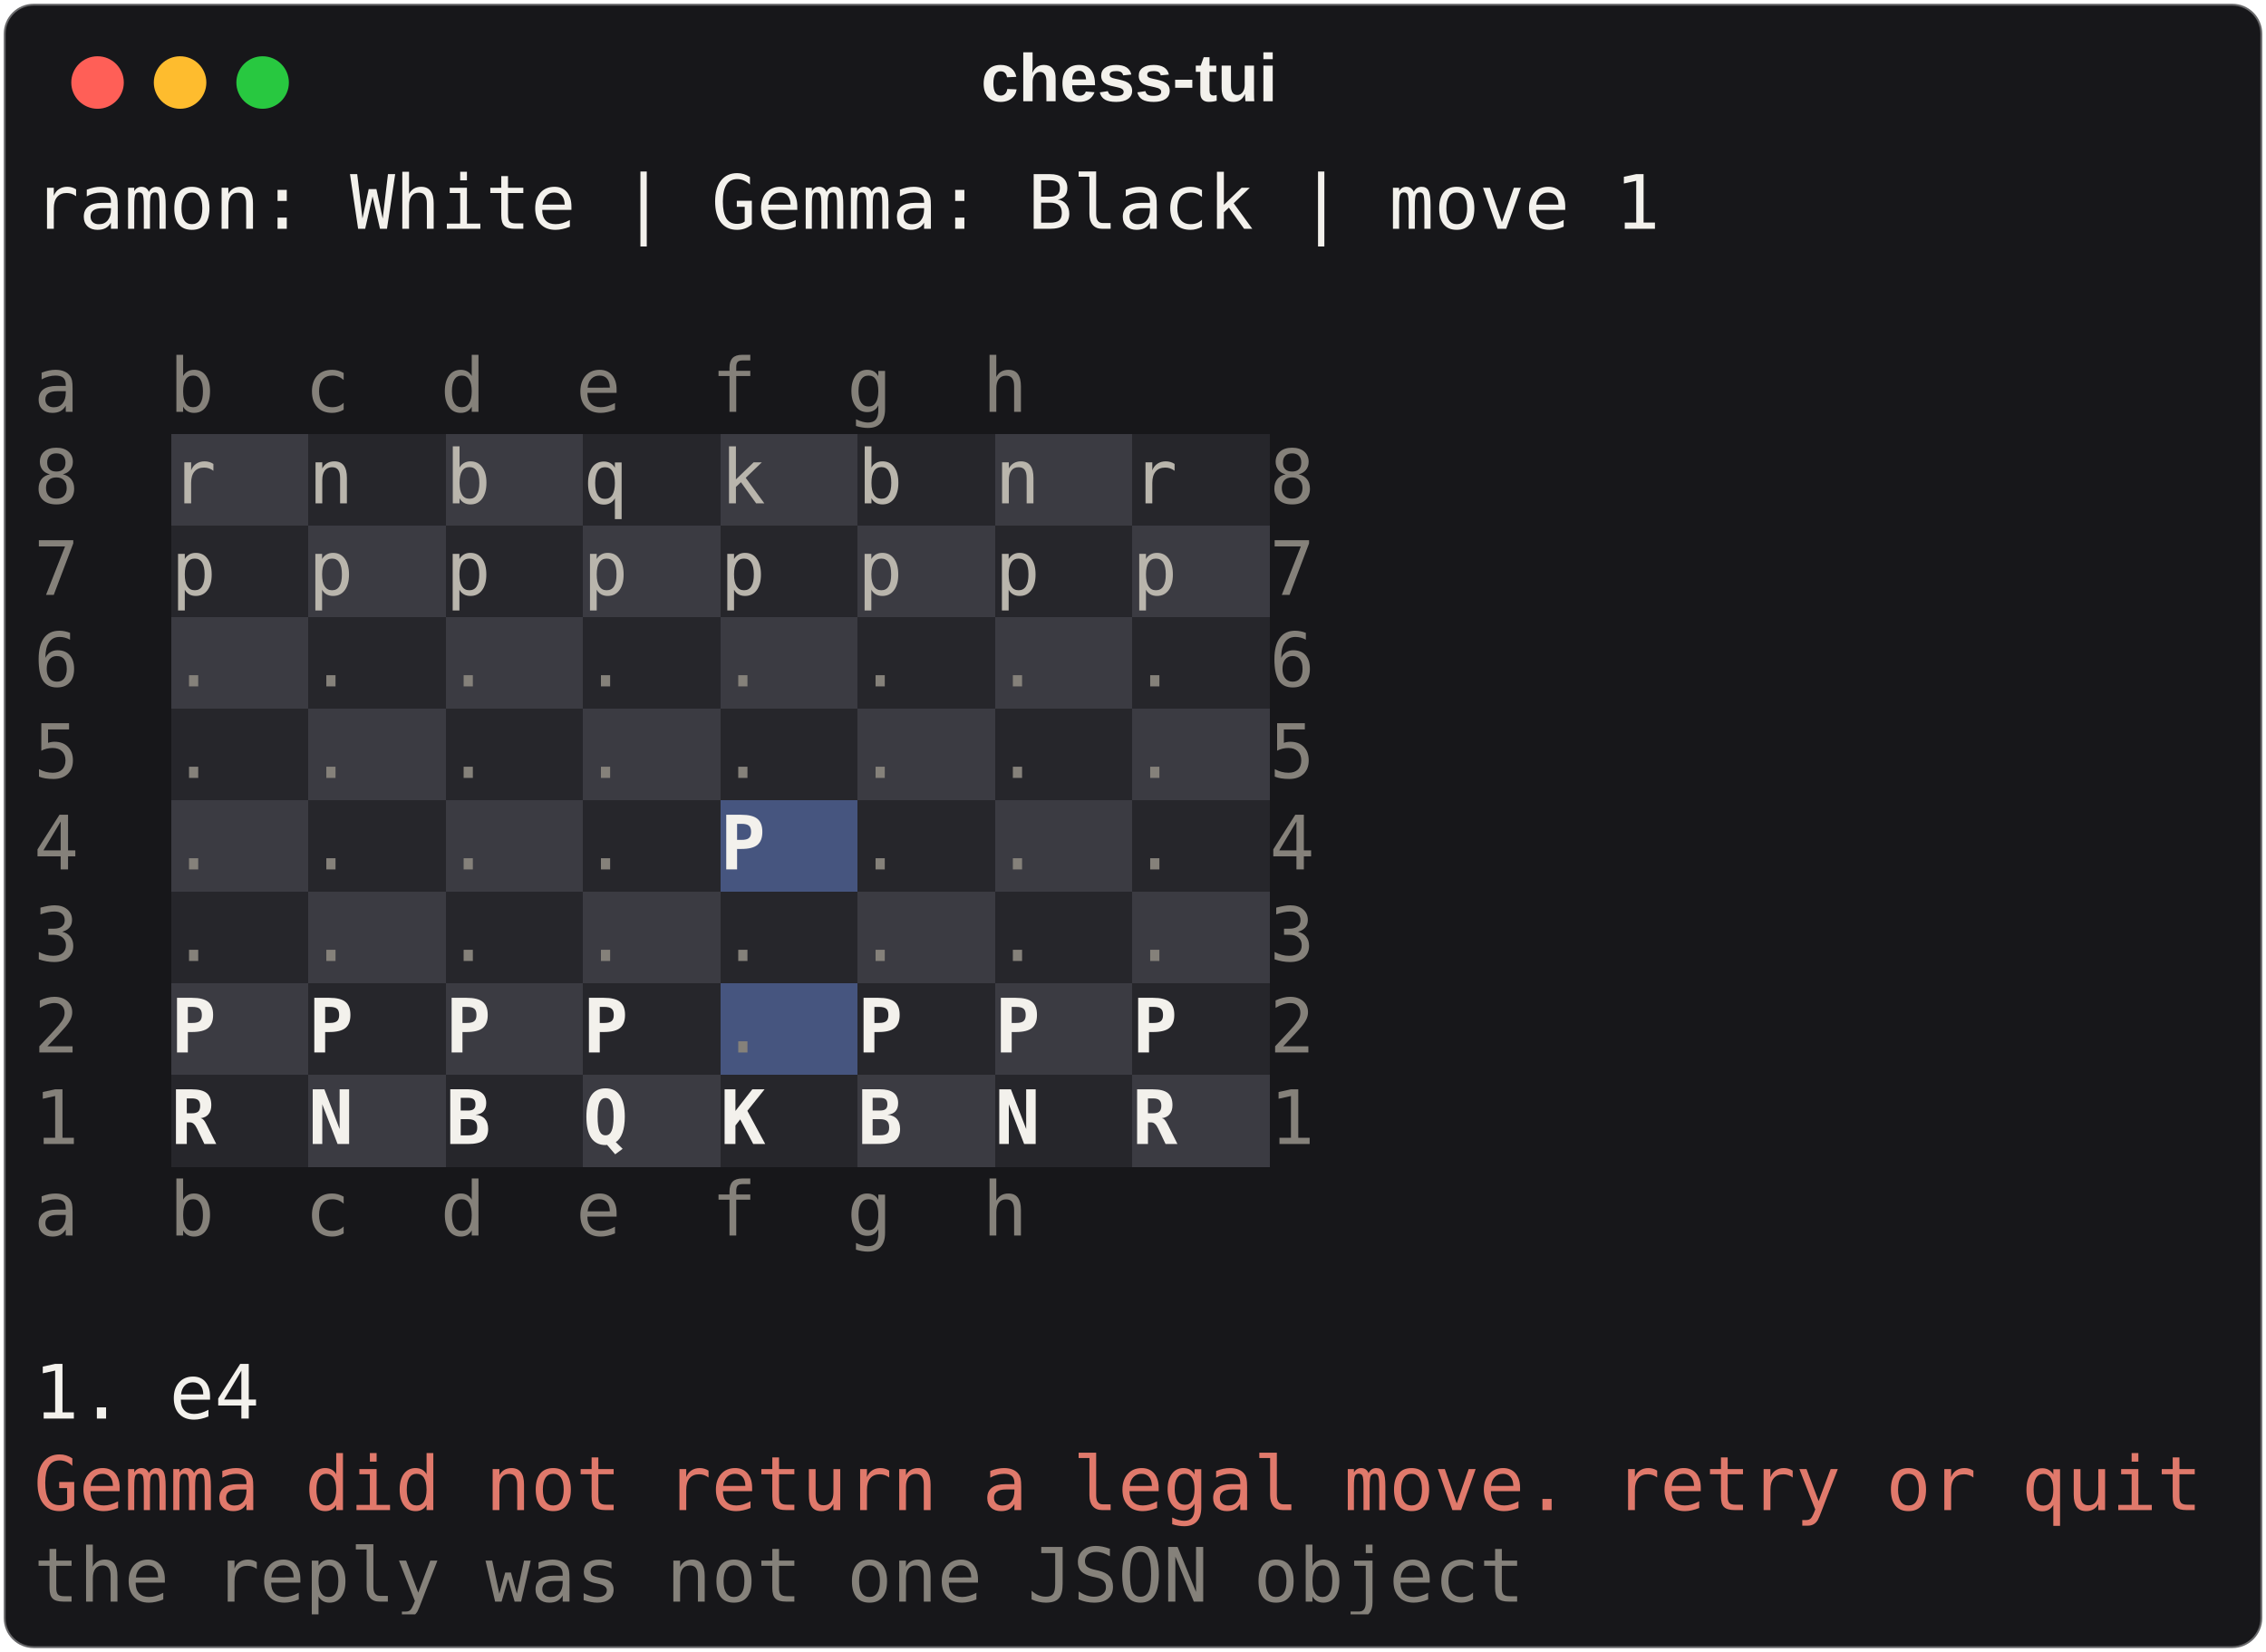
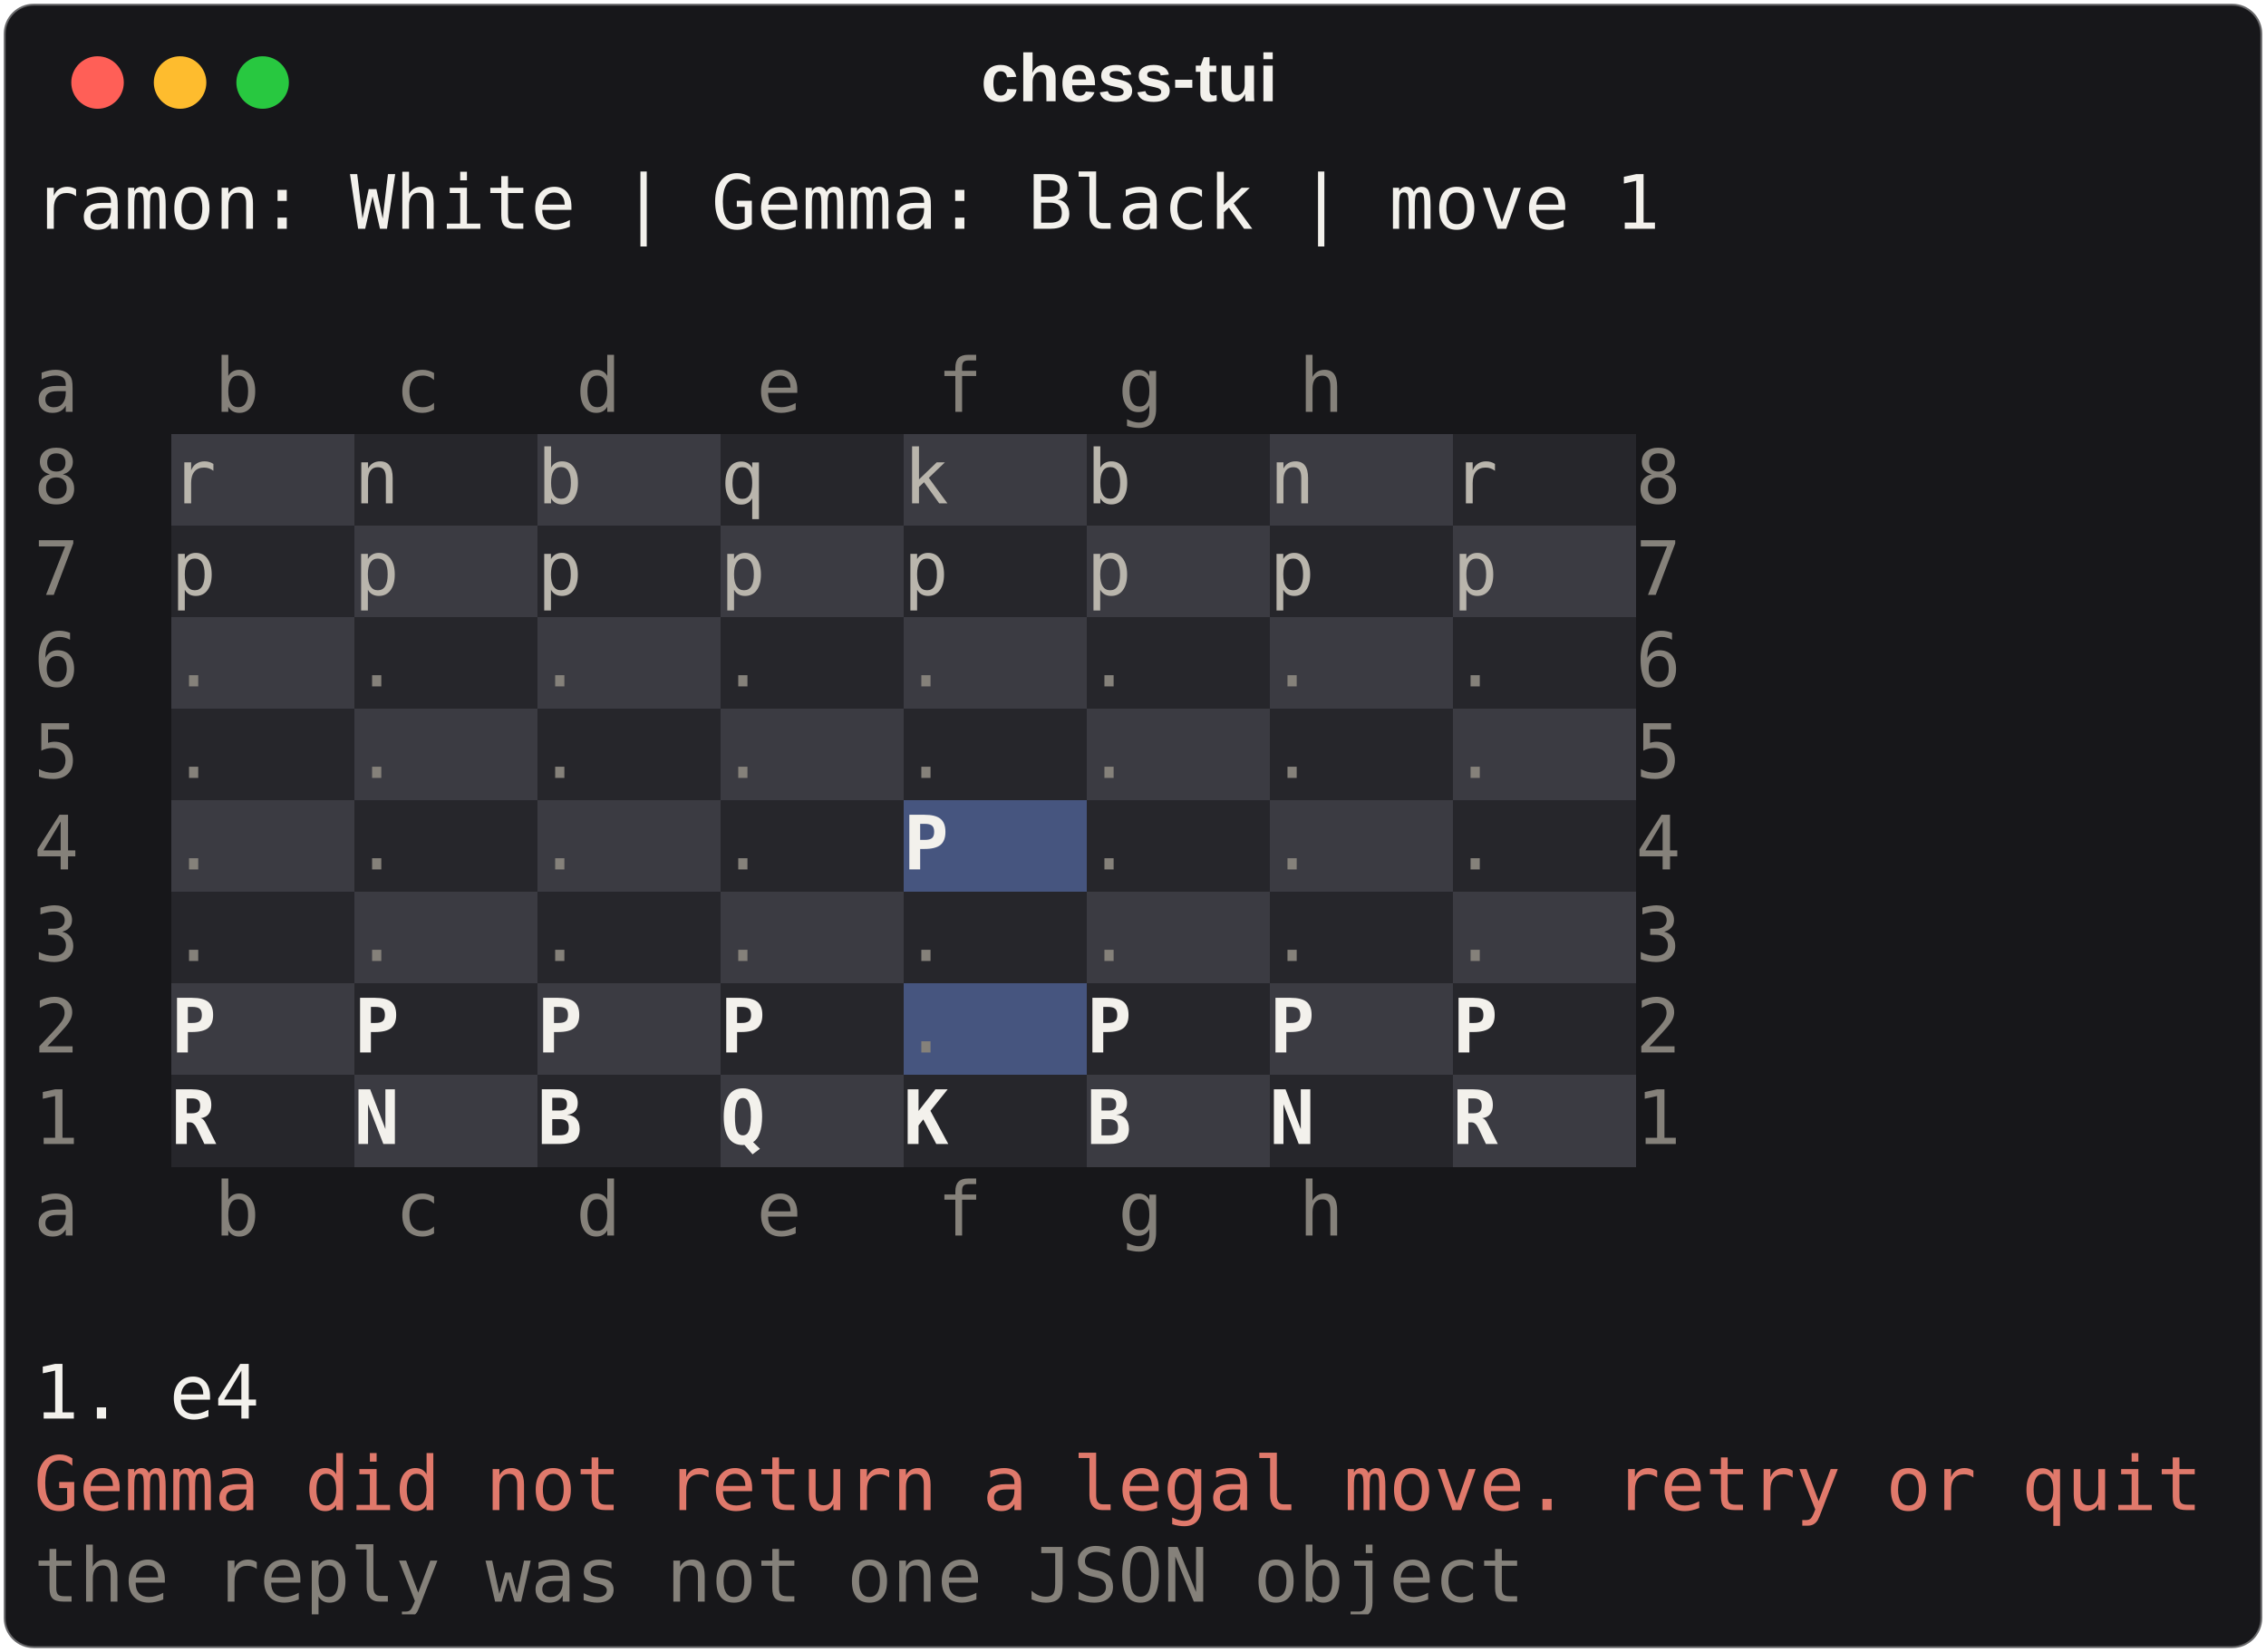
<svg xmlns="http://www.w3.org/2000/svg" class="rich-terminal" viewBox="0 0 604 440.4">
  <style>

    @font-face {
        font-family: "Fira Code";
        src: local("FiraCode-Regular"),
                url("https://cdnjs.cloudflare.com/ajax/libs/firacode/6.2.0/woff2/FiraCode-Regular.woff2") format("woff2"),
                url("https://cdnjs.cloudflare.com/ajax/libs/firacode/6.2.0/woff/FiraCode-Regular.woff") format("woff");
        font-style: normal;
        font-weight: 400;
    }
    @font-face {
        font-family: "Fira Code";
        src: local("FiraCode-Bold"),
                url("https://cdnjs.cloudflare.com/ajax/libs/firacode/6.2.0/woff2/FiraCode-Bold.woff2") format("woff2"),
                url("https://cdnjs.cloudflare.com/ajax/libs/firacode/6.2.0/woff/FiraCode-Bold.woff") format("woff");
        font-style: bold;
        font-weight: 700;
    }

-     .terminal-4051100263-matrix {
+     .terminal-2511793191-matrix {
        font-family: Fira Code, monospace;
        font-size: 20px;
        line-height: 24.4px;
        font-variant-east-asian: full-width;
    }

-     .terminal-4051100263-title {
+     .terminal-2511793191-title {
        font-size: 18px;
        font-weight: bold;
        font-family: arial;
    }

-     .terminal-4051100263-r1 { fill: #f3f1ec }
- .terminal-4051100263-r2 { fill: #85817a }
- .terminal-4051100263-r3 { fill: #b9b5ac }
- .terminal-4051100263-r4 { fill: #f3f1ec;font-weight: bold }
- .terminal-4051100263-r5 { fill: #e0796b }
+     .terminal-2511793191-r1 { fill: #f3f1ec }
+ .terminal-2511793191-r2 { fill: #85817a }
+ .terminal-2511793191-r3 { fill: #b9b5ac }
+ .terminal-2511793191-r4 { fill: #f3f1ec;font-weight: bold }
+ .terminal-2511793191-r5 { fill: #e0796b }
    </style>
  <defs>
-     <clipPath id="terminal-4051100263-clip-terminal">
+     <clipPath id="terminal-2511793191-clip-terminal">
      <rect x="0" y="0" width="584.6" height="389.4" />
    </clipPath>
-     <clipPath id="terminal-4051100263-line-0">
+     <clipPath id="terminal-2511793191-line-0">
      <rect x="0" y="1.5" width="585.6" height="24.65" />
    </clipPath>
-     <clipPath id="terminal-4051100263-line-1">
+     <clipPath id="terminal-2511793191-line-1">
      <rect x="0" y="25.9" width="585.6" height="24.65" />
    </clipPath>
-     <clipPath id="terminal-4051100263-line-2">
+     <clipPath id="terminal-2511793191-line-2">
      <rect x="0" y="50.3" width="585.6" height="24.65" />
    </clipPath>
-     <clipPath id="terminal-4051100263-line-3">
+     <clipPath id="terminal-2511793191-line-3">
      <rect x="0" y="74.7" width="585.6" height="24.65" />
    </clipPath>
-     <clipPath id="terminal-4051100263-line-4">
+     <clipPath id="terminal-2511793191-line-4">
      <rect x="0" y="99.1" width="585.6" height="24.65" />
    </clipPath>
-     <clipPath id="terminal-4051100263-line-5">
+     <clipPath id="terminal-2511793191-line-5">
      <rect x="0" y="123.5" width="585.6" height="24.65" />
    </clipPath>
-     <clipPath id="terminal-4051100263-line-6">
+     <clipPath id="terminal-2511793191-line-6">
      <rect x="0" y="147.9" width="585.6" height="24.65" />
    </clipPath>
-     <clipPath id="terminal-4051100263-line-7">
+     <clipPath id="terminal-2511793191-line-7">
      <rect x="0" y="172.3" width="585.6" height="24.65" />
    </clipPath>
-     <clipPath id="terminal-4051100263-line-8">
+     <clipPath id="terminal-2511793191-line-8">
      <rect x="0" y="196.7" width="585.6" height="24.65" />
    </clipPath>
-     <clipPath id="terminal-4051100263-line-9">
+     <clipPath id="terminal-2511793191-line-9">
      <rect x="0" y="221.1" width="585.6" height="24.65" />
    </clipPath>
-     <clipPath id="terminal-4051100263-line-10">
+     <clipPath id="terminal-2511793191-line-10">
      <rect x="0" y="245.5" width="585.6" height="24.65" />
    </clipPath>
-     <clipPath id="terminal-4051100263-line-11">
+     <clipPath id="terminal-2511793191-line-11">
      <rect x="0" y="269.9" width="585.6" height="24.65" />
    </clipPath>
-     <clipPath id="terminal-4051100263-line-12">
+     <clipPath id="terminal-2511793191-line-12">
      <rect x="0" y="294.3" width="585.6" height="24.65" />
    </clipPath>
-     <clipPath id="terminal-4051100263-line-13">
+     <clipPath id="terminal-2511793191-line-13">
      <rect x="0" y="318.7" width="585.6" height="24.65" />
    </clipPath>
-     <clipPath id="terminal-4051100263-line-14">
+     <clipPath id="terminal-2511793191-line-14">
      <rect x="0" y="343.1" width="585.6" height="24.65" />
    </clipPath>
  </defs>
  <rect fill="#17171a" stroke="rgba(255,255,255,0.35)" stroke-width="1" x="1" y="1" width="602" height="438.4" rx="8" />
-   <text class="terminal-4051100263-title" fill="#f3f1ec" text-anchor="middle" x="301" y="27">chess-tui</text>
+   <text class="terminal-2511793191-title" fill="#f3f1ec" text-anchor="middle" x="301" y="27">chess-tui</text>
  <g transform="translate(26,22)">
    <circle cx="0" cy="0" r="7" fill="#ff5f57" />
    <circle cx="22" cy="0" r="7" fill="#febc2e" />
    <circle cx="44" cy="0" r="7" fill="#28c840" />
  </g>
-   <g transform="translate(9, 41)" clip-path="url(#terminal-4051100263-clip-terminal)">
-     <rect fill="#3b3b42" x="36.6" y="74.7" width="36.6" height="24.65" shape-rendering="crispEdges" />
-     <rect fill="#26262b" x="73.2" y="74.7" width="36.6" height="24.65" shape-rendering="crispEdges" />
-     <rect fill="#3b3b42" x="109.8" y="74.7" width="36.6" height="24.65" shape-rendering="crispEdges" />
-     <rect fill="#26262b" x="146.4" y="74.7" width="36.6" height="24.65" shape-rendering="crispEdges" />
-     <rect fill="#3b3b42" x="183" y="74.7" width="36.6" height="24.65" shape-rendering="crispEdges" />
-     <rect fill="#26262b" x="219.6" y="74.7" width="36.6" height="24.65" shape-rendering="crispEdges" />
-     <rect fill="#3b3b42" x="256.2" y="74.7" width="36.6" height="24.65" shape-rendering="crispEdges" />
-     <rect fill="#26262b" x="292.8" y="74.7" width="36.6" height="24.65" shape-rendering="crispEdges" />
-     <rect fill="#26262b" x="36.6" y="99.1" width="36.6" height="24.65" shape-rendering="crispEdges" />
-     <rect fill="#3b3b42" x="73.2" y="99.1" width="36.6" height="24.65" shape-rendering="crispEdges" />
-     <rect fill="#26262b" x="109.8" y="99.1" width="36.6" height="24.65" shape-rendering="crispEdges" />
-     <rect fill="#3b3b42" x="146.4" y="99.1" width="36.6" height="24.65" shape-rendering="crispEdges" />
-     <rect fill="#26262b" x="183" y="99.1" width="36.6" height="24.65" shape-rendering="crispEdges" />
-     <rect fill="#3b3b42" x="219.6" y="99.1" width="36.6" height="24.65" shape-rendering="crispEdges" />
-     <rect fill="#26262b" x="256.2" y="99.1" width="36.6" height="24.65" shape-rendering="crispEdges" />
-     <rect fill="#3b3b42" x="292.8" y="99.1" width="36.6" height="24.65" shape-rendering="crispEdges" />
-     <rect fill="#3b3b42" x="36.6" y="123.5" width="36.6" height="24.65" shape-rendering="crispEdges" />
-     <rect fill="#26262b" x="73.2" y="123.5" width="36.6" height="24.65" shape-rendering="crispEdges" />
-     <rect fill="#3b3b42" x="109.8" y="123.5" width="36.6" height="24.65" shape-rendering="crispEdges" />
-     <rect fill="#26262b" x="146.4" y="123.5" width="36.6" height="24.65" shape-rendering="crispEdges" />
-     <rect fill="#3b3b42" x="183" y="123.5" width="36.6" height="24.65" shape-rendering="crispEdges" />
-     <rect fill="#26262b" x="219.6" y="123.5" width="36.6" height="24.65" shape-rendering="crispEdges" />
-     <rect fill="#3b3b42" x="256.2" y="123.5" width="36.6" height="24.65" shape-rendering="crispEdges" />
-     <rect fill="#26262b" x="292.8" y="123.5" width="36.6" height="24.65" shape-rendering="crispEdges" />
-     <rect fill="#26262b" x="36.6" y="147.9" width="36.6" height="24.65" shape-rendering="crispEdges" />
-     <rect fill="#3b3b42" x="73.2" y="147.9" width="36.6" height="24.65" shape-rendering="crispEdges" />
-     <rect fill="#26262b" x="109.8" y="147.9" width="36.6" height="24.65" shape-rendering="crispEdges" />
-     <rect fill="#3b3b42" x="146.4" y="147.9" width="36.6" height="24.65" shape-rendering="crispEdges" />
-     <rect fill="#26262b" x="183" y="147.9" width="36.6" height="24.65" shape-rendering="crispEdges" />
-     <rect fill="#3b3b42" x="219.6" y="147.9" width="36.6" height="24.65" shape-rendering="crispEdges" />
-     <rect fill="#26262b" x="256.2" y="147.9" width="36.6" height="24.65" shape-rendering="crispEdges" />
-     <rect fill="#3b3b42" x="292.8" y="147.9" width="36.6" height="24.65" shape-rendering="crispEdges" />
-     <rect fill="#3b3b42" x="36.6" y="172.3" width="36.6" height="24.65" shape-rendering="crispEdges" />
-     <rect fill="#26262b" x="73.2" y="172.3" width="36.6" height="24.65" shape-rendering="crispEdges" />
-     <rect fill="#3b3b42" x="109.8" y="172.3" width="36.6" height="24.65" shape-rendering="crispEdges" />
-     <rect fill="#26262b" x="146.4" y="172.3" width="36.6" height="24.65" shape-rendering="crispEdges" />
-     <rect fill="#46557f" x="183" y="172.3" width="36.6" height="24.65" shape-rendering="crispEdges" />
-     <rect fill="#26262b" x="219.6" y="172.3" width="36.6" height="24.65" shape-rendering="crispEdges" />
-     <rect fill="#3b3b42" x="256.2" y="172.3" width="36.6" height="24.65" shape-rendering="crispEdges" />
-     <rect fill="#26262b" x="292.8" y="172.3" width="36.6" height="24.65" shape-rendering="crispEdges" />
-     <rect fill="#26262b" x="36.6" y="196.7" width="36.6" height="24.65" shape-rendering="crispEdges" />
-     <rect fill="#3b3b42" x="73.2" y="196.7" width="36.6" height="24.65" shape-rendering="crispEdges" />
-     <rect fill="#26262b" x="109.8" y="196.7" width="36.6" height="24.65" shape-rendering="crispEdges" />
-     <rect fill="#3b3b42" x="146.4" y="196.7" width="36.6" height="24.65" shape-rendering="crispEdges" />
-     <rect fill="#26262b" x="183" y="196.7" width="36.6" height="24.65" shape-rendering="crispEdges" />
-     <rect fill="#3b3b42" x="219.6" y="196.7" width="36.6" height="24.65" shape-rendering="crispEdges" />
-     <rect fill="#26262b" x="256.2" y="196.7" width="36.6" height="24.65" shape-rendering="crispEdges" />
-     <rect fill="#3b3b42" x="292.8" y="196.7" width="36.6" height="24.65" shape-rendering="crispEdges" />
-     <rect fill="#3b3b42" x="36.6" y="221.1" width="36.6" height="24.65" shape-rendering="crispEdges" />
-     <rect fill="#26262b" x="73.2" y="221.1" width="36.6" height="24.65" shape-rendering="crispEdges" />
-     <rect fill="#3b3b42" x="109.8" y="221.1" width="36.6" height="24.65" shape-rendering="crispEdges" />
-     <rect fill="#26262b" x="146.4" y="221.1" width="36.6" height="24.65" shape-rendering="crispEdges" />
-     <rect fill="#46557f" x="183" y="221.1" width="36.6" height="24.65" shape-rendering="crispEdges" />
-     <rect fill="#26262b" x="219.6" y="221.1" width="36.6" height="24.65" shape-rendering="crispEdges" />
-     <rect fill="#3b3b42" x="256.2" y="221.1" width="36.6" height="24.65" shape-rendering="crispEdges" />
-     <rect fill="#26262b" x="292.8" y="221.1" width="36.6" height="24.65" shape-rendering="crispEdges" />
-     <rect fill="#26262b" x="36.6" y="245.5" width="36.6" height="24.65" shape-rendering="crispEdges" />
-     <rect fill="#3b3b42" x="73.2" y="245.5" width="36.6" height="24.65" shape-rendering="crispEdges" />
-     <rect fill="#26262b" x="109.8" y="245.5" width="36.6" height="24.65" shape-rendering="crispEdges" />
-     <rect fill="#3b3b42" x="146.4" y="245.5" width="36.6" height="24.65" shape-rendering="crispEdges" />
-     <rect fill="#26262b" x="183" y="245.5" width="36.6" height="24.65" shape-rendering="crispEdges" />
-     <rect fill="#3b3b42" x="219.6" y="245.5" width="36.6" height="24.65" shape-rendering="crispEdges" />
-     <rect fill="#26262b" x="256.2" y="245.5" width="36.6" height="24.65" shape-rendering="crispEdges" />
-     <rect fill="#3b3b42" x="292.8" y="245.5" width="36.6" height="24.65" shape-rendering="crispEdges" />
-     <g class="terminal-4051100263-matrix">
-       <text class="terminal-4051100263-r1" x="0" y="20" textLength="439.2" clip-path="url(#terminal-4051100263-line-0)">ramon: White | Gemma: Black | move 1</text>
-       <text class="terminal-4051100263-r1" x="585.6" y="20" textLength="12.2" clip-path="url(#terminal-4051100263-line-0)">
- </text>
-       <text class="terminal-4051100263-r1" x="585.6" y="44.4" textLength="12.2" clip-path="url(#terminal-4051100263-line-1)">
- </text>
-       <text class="terminal-4051100263-r2" x="0" y="68.8" textLength="317.2" clip-path="url(#terminal-4051100263-line-2)">    a  b  c  d  e  f  g  h</text>
-       <text class="terminal-4051100263-r1" x="585.6" y="68.8" textLength="12.2" clip-path="url(#terminal-4051100263-line-2)">
- </text>
-       <text class="terminal-4051100263-r2" x="0" y="93.2" textLength="36.6" clip-path="url(#terminal-4051100263-line-3)"> 8 </text>
-       <text class="terminal-4051100263-r3" x="36.6" y="93.2" textLength="36.6" clip-path="url(#terminal-4051100263-line-3)"> r </text>
-       <text class="terminal-4051100263-r3" x="73.2" y="93.2" textLength="36.6" clip-path="url(#terminal-4051100263-line-3)"> n </text>
-       <text class="terminal-4051100263-r3" x="109.8" y="93.2" textLength="36.6" clip-path="url(#terminal-4051100263-line-3)"> b </text>
-       <text class="terminal-4051100263-r3" x="146.4" y="93.2" textLength="36.6" clip-path="url(#terminal-4051100263-line-3)"> q </text>
-       <text class="terminal-4051100263-r3" x="183" y="93.2" textLength="36.6" clip-path="url(#terminal-4051100263-line-3)"> k </text>
-       <text class="terminal-4051100263-r3" x="219.6" y="93.2" textLength="36.6" clip-path="url(#terminal-4051100263-line-3)"> b </text>
-       <text class="terminal-4051100263-r3" x="256.2" y="93.2" textLength="36.6" clip-path="url(#terminal-4051100263-line-3)"> n </text>
-       <text class="terminal-4051100263-r3" x="292.8" y="93.2" textLength="36.6" clip-path="url(#terminal-4051100263-line-3)"> r </text>
-       <text class="terminal-4051100263-r2" x="329.4" y="93.2" textLength="24.4" clip-path="url(#terminal-4051100263-line-3)"> 8</text>
-       <text class="terminal-4051100263-r1" x="585.6" y="93.2" textLength="12.2" clip-path="url(#terminal-4051100263-line-3)">
- </text>
-       <text class="terminal-4051100263-r2" x="0" y="117.6" textLength="36.6" clip-path="url(#terminal-4051100263-line-4)"> 7 </text>
-       <text class="terminal-4051100263-r3" x="36.6" y="117.6" textLength="36.6" clip-path="url(#terminal-4051100263-line-4)"> p </text>
-       <text class="terminal-4051100263-r3" x="73.2" y="117.6" textLength="36.6" clip-path="url(#terminal-4051100263-line-4)"> p </text>
-       <text class="terminal-4051100263-r3" x="109.8" y="117.6" textLength="36.6" clip-path="url(#terminal-4051100263-line-4)"> p </text>
-       <text class="terminal-4051100263-r3" x="146.4" y="117.6" textLength="36.6" clip-path="url(#terminal-4051100263-line-4)"> p </text>
-       <text class="terminal-4051100263-r3" x="183" y="117.6" textLength="36.6" clip-path="url(#terminal-4051100263-line-4)"> p </text>
-       <text class="terminal-4051100263-r3" x="219.6" y="117.6" textLength="36.6" clip-path="url(#terminal-4051100263-line-4)"> p </text>
-       <text class="terminal-4051100263-r3" x="256.2" y="117.6" textLength="36.6" clip-path="url(#terminal-4051100263-line-4)"> p </text>
-       <text class="terminal-4051100263-r3" x="292.8" y="117.6" textLength="36.6" clip-path="url(#terminal-4051100263-line-4)"> p </text>
-       <text class="terminal-4051100263-r2" x="329.4" y="117.6" textLength="24.4" clip-path="url(#terminal-4051100263-line-4)"> 7</text>
-       <text class="terminal-4051100263-r1" x="585.6" y="117.6" textLength="12.2" clip-path="url(#terminal-4051100263-line-4)">
- </text>
-       <text class="terminal-4051100263-r2" x="0" y="142" textLength="36.6" clip-path="url(#terminal-4051100263-line-5)"> 6 </text>
-       <text class="terminal-4051100263-r2" x="36.6" y="142" textLength="36.6" clip-path="url(#terminal-4051100263-line-5)"> . </text>
-       <text class="terminal-4051100263-r2" x="73.2" y="142" textLength="36.6" clip-path="url(#terminal-4051100263-line-5)"> . </text>
-       <text class="terminal-4051100263-r2" x="109.8" y="142" textLength="36.6" clip-path="url(#terminal-4051100263-line-5)"> . </text>
-       <text class="terminal-4051100263-r2" x="146.4" y="142" textLength="36.6" clip-path="url(#terminal-4051100263-line-5)"> . </text>
-       <text class="terminal-4051100263-r2" x="183" y="142" textLength="36.6" clip-path="url(#terminal-4051100263-line-5)"> . </text>
-       <text class="terminal-4051100263-r2" x="219.6" y="142" textLength="36.6" clip-path="url(#terminal-4051100263-line-5)"> . </text>
-       <text class="terminal-4051100263-r2" x="256.2" y="142" textLength="36.6" clip-path="url(#terminal-4051100263-line-5)"> . </text>
-       <text class="terminal-4051100263-r2" x="292.8" y="142" textLength="36.6" clip-path="url(#terminal-4051100263-line-5)"> . </text>
-       <text class="terminal-4051100263-r2" x="329.4" y="142" textLength="24.4" clip-path="url(#terminal-4051100263-line-5)"> 6</text>
-       <text class="terminal-4051100263-r1" x="585.6" y="142" textLength="12.2" clip-path="url(#terminal-4051100263-line-5)">
- </text>
-       <text class="terminal-4051100263-r2" x="0" y="166.4" textLength="36.6" clip-path="url(#terminal-4051100263-line-6)"> 5 </text>
-       <text class="terminal-4051100263-r2" x="36.6" y="166.4" textLength="36.6" clip-path="url(#terminal-4051100263-line-6)"> . </text>
-       <text class="terminal-4051100263-r2" x="73.2" y="166.4" textLength="36.6" clip-path="url(#terminal-4051100263-line-6)"> . </text>
-       <text class="terminal-4051100263-r2" x="109.8" y="166.4" textLength="36.6" clip-path="url(#terminal-4051100263-line-6)"> . </text>
-       <text class="terminal-4051100263-r2" x="146.4" y="166.4" textLength="36.6" clip-path="url(#terminal-4051100263-line-6)"> . </text>
-       <text class="terminal-4051100263-r2" x="183" y="166.4" textLength="36.6" clip-path="url(#terminal-4051100263-line-6)"> . </text>
-       <text class="terminal-4051100263-r2" x="219.6" y="166.4" textLength="36.6" clip-path="url(#terminal-4051100263-line-6)"> . </text>
-       <text class="terminal-4051100263-r2" x="256.2" y="166.4" textLength="36.6" clip-path="url(#terminal-4051100263-line-6)"> . </text>
-       <text class="terminal-4051100263-r2" x="292.8" y="166.4" textLength="36.6" clip-path="url(#terminal-4051100263-line-6)"> . </text>
-       <text class="terminal-4051100263-r2" x="329.4" y="166.4" textLength="24.4" clip-path="url(#terminal-4051100263-line-6)"> 5</text>
-       <text class="terminal-4051100263-r1" x="585.6" y="166.4" textLength="12.2" clip-path="url(#terminal-4051100263-line-6)">
- </text>
-       <text class="terminal-4051100263-r2" x="0" y="190.8" textLength="36.6" clip-path="url(#terminal-4051100263-line-7)"> 4 </text>
-       <text class="terminal-4051100263-r2" x="36.6" y="190.8" textLength="36.6" clip-path="url(#terminal-4051100263-line-7)"> . </text>
-       <text class="terminal-4051100263-r2" x="73.2" y="190.8" textLength="36.6" clip-path="url(#terminal-4051100263-line-7)"> . </text>
-       <text class="terminal-4051100263-r2" x="109.8" y="190.8" textLength="36.6" clip-path="url(#terminal-4051100263-line-7)"> . </text>
-       <text class="terminal-4051100263-r2" x="146.4" y="190.8" textLength="36.6" clip-path="url(#terminal-4051100263-line-7)"> . </text>
-       <text class="terminal-4051100263-r4" x="183" y="190.8" textLength="36.6" clip-path="url(#terminal-4051100263-line-7)"> P </text>
-       <text class="terminal-4051100263-r2" x="219.6" y="190.8" textLength="36.6" clip-path="url(#terminal-4051100263-line-7)"> . </text>
-       <text class="terminal-4051100263-r2" x="256.2" y="190.8" textLength="36.6" clip-path="url(#terminal-4051100263-line-7)"> . </text>
-       <text class="terminal-4051100263-r2" x="292.8" y="190.8" textLength="36.6" clip-path="url(#terminal-4051100263-line-7)"> . </text>
-       <text class="terminal-4051100263-r2" x="329.4" y="190.8" textLength="24.4" clip-path="url(#terminal-4051100263-line-7)"> 4</text>
-       <text class="terminal-4051100263-r1" x="585.6" y="190.8" textLength="12.2" clip-path="url(#terminal-4051100263-line-7)">
- </text>
-       <text class="terminal-4051100263-r2" x="0" y="215.2" textLength="36.6" clip-path="url(#terminal-4051100263-line-8)"> 3 </text>
-       <text class="terminal-4051100263-r2" x="36.6" y="215.2" textLength="36.6" clip-path="url(#terminal-4051100263-line-8)"> . </text>
-       <text class="terminal-4051100263-r2" x="73.2" y="215.2" textLength="36.6" clip-path="url(#terminal-4051100263-line-8)"> . </text>
-       <text class="terminal-4051100263-r2" x="109.8" y="215.2" textLength="36.6" clip-path="url(#terminal-4051100263-line-8)"> . </text>
-       <text class="terminal-4051100263-r2" x="146.4" y="215.2" textLength="36.6" clip-path="url(#terminal-4051100263-line-8)"> . </text>
-       <text class="terminal-4051100263-r2" x="183" y="215.2" textLength="36.6" clip-path="url(#terminal-4051100263-line-8)"> . </text>
-       <text class="terminal-4051100263-r2" x="219.6" y="215.2" textLength="36.6" clip-path="url(#terminal-4051100263-line-8)"> . </text>
-       <text class="terminal-4051100263-r2" x="256.2" y="215.2" textLength="36.6" clip-path="url(#terminal-4051100263-line-8)"> . </text>
-       <text class="terminal-4051100263-r2" x="292.8" y="215.2" textLength="36.6" clip-path="url(#terminal-4051100263-line-8)"> . </text>
-       <text class="terminal-4051100263-r2" x="329.4" y="215.2" textLength="24.4" clip-path="url(#terminal-4051100263-line-8)"> 3</text>
-       <text class="terminal-4051100263-r1" x="585.6" y="215.2" textLength="12.2" clip-path="url(#terminal-4051100263-line-8)">
- </text>
-       <text class="terminal-4051100263-r2" x="0" y="239.6" textLength="36.6" clip-path="url(#terminal-4051100263-line-9)"> 2 </text>
-       <text class="terminal-4051100263-r4" x="36.6" y="239.6" textLength="36.6" clip-path="url(#terminal-4051100263-line-9)"> P </text>
-       <text class="terminal-4051100263-r4" x="73.2" y="239.6" textLength="36.6" clip-path="url(#terminal-4051100263-line-9)"> P </text>
-       <text class="terminal-4051100263-r4" x="109.8" y="239.6" textLength="36.6" clip-path="url(#terminal-4051100263-line-9)"> P </text>
-       <text class="terminal-4051100263-r4" x="146.4" y="239.6" textLength="36.6" clip-path="url(#terminal-4051100263-line-9)"> P </text>
-       <text class="terminal-4051100263-r2" x="183" y="239.6" textLength="36.6" clip-path="url(#terminal-4051100263-line-9)"> . </text>
-       <text class="terminal-4051100263-r4" x="219.6" y="239.6" textLength="36.6" clip-path="url(#terminal-4051100263-line-9)"> P </text>
-       <text class="terminal-4051100263-r4" x="256.2" y="239.6" textLength="36.6" clip-path="url(#terminal-4051100263-line-9)"> P </text>
-       <text class="terminal-4051100263-r4" x="292.8" y="239.6" textLength="36.6" clip-path="url(#terminal-4051100263-line-9)"> P </text>
-       <text class="terminal-4051100263-r2" x="329.4" y="239.6" textLength="24.4" clip-path="url(#terminal-4051100263-line-9)"> 2</text>
-       <text class="terminal-4051100263-r1" x="585.6" y="239.6" textLength="12.2" clip-path="url(#terminal-4051100263-line-9)">
- </text>
-       <text class="terminal-4051100263-r2" x="0" y="264" textLength="36.6" clip-path="url(#terminal-4051100263-line-10)"> 1 </text>
-       <text class="terminal-4051100263-r4" x="36.6" y="264" textLength="36.6" clip-path="url(#terminal-4051100263-line-10)"> R </text>
-       <text class="terminal-4051100263-r4" x="73.2" y="264" textLength="36.6" clip-path="url(#terminal-4051100263-line-10)"> N </text>
-       <text class="terminal-4051100263-r4" x="109.8" y="264" textLength="36.6" clip-path="url(#terminal-4051100263-line-10)"> B </text>
-       <text class="terminal-4051100263-r4" x="146.4" y="264" textLength="36.6" clip-path="url(#terminal-4051100263-line-10)"> Q </text>
-       <text class="terminal-4051100263-r4" x="183" y="264" textLength="36.6" clip-path="url(#terminal-4051100263-line-10)"> K </text>
-       <text class="terminal-4051100263-r4" x="219.6" y="264" textLength="36.6" clip-path="url(#terminal-4051100263-line-10)"> B </text>
-       <text class="terminal-4051100263-r4" x="256.2" y="264" textLength="36.6" clip-path="url(#terminal-4051100263-line-10)"> N </text>
-       <text class="terminal-4051100263-r4" x="292.8" y="264" textLength="36.6" clip-path="url(#terminal-4051100263-line-10)"> R </text>
-       <text class="terminal-4051100263-r2" x="329.4" y="264" textLength="24.4" clip-path="url(#terminal-4051100263-line-10)"> 1</text>
-       <text class="terminal-4051100263-r1" x="585.6" y="264" textLength="12.2" clip-path="url(#terminal-4051100263-line-10)">
- </text>
-       <text class="terminal-4051100263-r2" x="0" y="288.4" textLength="317.2" clip-path="url(#terminal-4051100263-line-11)">    a  b  c  d  e  f  g  h</text>
-       <text class="terminal-4051100263-r1" x="585.6" y="288.4" textLength="12.2" clip-path="url(#terminal-4051100263-line-11)">
- </text>
-       <text class="terminal-4051100263-r1" x="585.6" y="312.8" textLength="12.2" clip-path="url(#terminal-4051100263-line-12)">
- </text>
-       <text class="terminal-4051100263-r1" x="0" y="337.2" textLength="61" clip-path="url(#terminal-4051100263-line-13)">1. e4</text>
-       <text class="terminal-4051100263-r1" x="585.6" y="337.2" textLength="12.2" clip-path="url(#terminal-4051100263-line-13)">
- </text>
-       <text class="terminal-4051100263-r5" x="0" y="361.6" textLength="585.6" clip-path="url(#terminal-4051100263-line-14)">Gemma did not return a legal move. retry or quit</text>
-       <text class="terminal-4051100263-r1" x="585.6" y="361.6" textLength="12.2" clip-path="url(#terminal-4051100263-line-14)">
- </text>
-       <text class="terminal-4051100263-r2" x="0" y="386" textLength="402.6" clip-path="url(#terminal-4051100263-line-15)">the reply was not one JSON object</text>
-       <text class="terminal-4051100263-r1" x="585.6" y="386" textLength="12.2" clip-path="url(#terminal-4051100263-line-15)">
+   <g transform="translate(9, 41)" clip-path="url(#terminal-2511793191-clip-terminal)">
+     <rect fill="#3b3b42" x="36.6" y="74.7" width="48.8" height="24.65" shape-rendering="crispEdges" />
+     <rect fill="#26262b" x="85.4" y="74.7" width="48.8" height="24.65" shape-rendering="crispEdges" />
+     <rect fill="#3b3b42" x="134.2" y="74.7" width="48.8" height="24.65" shape-rendering="crispEdges" />
+     <rect fill="#26262b" x="183" y="74.7" width="48.8" height="24.65" shape-rendering="crispEdges" />
+     <rect fill="#3b3b42" x="231.8" y="74.7" width="48.8" height="24.65" shape-rendering="crispEdges" />
+     <rect fill="#26262b" x="280.6" y="74.7" width="48.8" height="24.65" shape-rendering="crispEdges" />
+     <rect fill="#3b3b42" x="329.4" y="74.7" width="48.8" height="24.65" shape-rendering="crispEdges" />
+     <rect fill="#26262b" x="378.2" y="74.7" width="48.8" height="24.65" shape-rendering="crispEdges" />
+     <rect fill="#26262b" x="36.6" y="99.1" width="48.8" height="24.65" shape-rendering="crispEdges" />
+     <rect fill="#3b3b42" x="85.4" y="99.1" width="48.8" height="24.65" shape-rendering="crispEdges" />
+     <rect fill="#26262b" x="134.2" y="99.1" width="48.8" height="24.65" shape-rendering="crispEdges" />
+     <rect fill="#3b3b42" x="183" y="99.1" width="48.8" height="24.65" shape-rendering="crispEdges" />
+     <rect fill="#26262b" x="231.8" y="99.1" width="48.8" height="24.65" shape-rendering="crispEdges" />
+     <rect fill="#3b3b42" x="280.6" y="99.1" width="48.8" height="24.65" shape-rendering="crispEdges" />
+     <rect fill="#26262b" x="329.4" y="99.1" width="48.8" height="24.65" shape-rendering="crispEdges" />
+     <rect fill="#3b3b42" x="378.2" y="99.1" width="48.8" height="24.65" shape-rendering="crispEdges" />
+     <rect fill="#3b3b42" x="36.6" y="123.5" width="48.8" height="24.65" shape-rendering="crispEdges" />
+     <rect fill="#26262b" x="85.4" y="123.5" width="48.8" height="24.65" shape-rendering="crispEdges" />
+     <rect fill="#3b3b42" x="134.2" y="123.5" width="48.8" height="24.65" shape-rendering="crispEdges" />
+     <rect fill="#26262b" x="183" y="123.5" width="48.8" height="24.65" shape-rendering="crispEdges" />
+     <rect fill="#3b3b42" x="231.8" y="123.5" width="48.8" height="24.65" shape-rendering="crispEdges" />
+     <rect fill="#26262b" x="280.6" y="123.5" width="48.8" height="24.65" shape-rendering="crispEdges" />
+     <rect fill="#3b3b42" x="329.4" y="123.5" width="48.8" height="24.65" shape-rendering="crispEdges" />
+     <rect fill="#26262b" x="378.2" y="123.5" width="48.8" height="24.65" shape-rendering="crispEdges" />
+     <rect fill="#26262b" x="36.6" y="147.9" width="48.8" height="24.65" shape-rendering="crispEdges" />
+     <rect fill="#3b3b42" x="85.4" y="147.9" width="48.8" height="24.65" shape-rendering="crispEdges" />
+     <rect fill="#26262b" x="134.2" y="147.9" width="48.8" height="24.65" shape-rendering="crispEdges" />
+     <rect fill="#3b3b42" x="183" y="147.9" width="48.8" height="24.65" shape-rendering="crispEdges" />
+     <rect fill="#26262b" x="231.8" y="147.9" width="48.8" height="24.65" shape-rendering="crispEdges" />
+     <rect fill="#3b3b42" x="280.6" y="147.9" width="48.8" height="24.65" shape-rendering="crispEdges" />
+     <rect fill="#26262b" x="329.4" y="147.9" width="48.8" height="24.65" shape-rendering="crispEdges" />
+     <rect fill="#3b3b42" x="378.2" y="147.9" width="48.8" height="24.65" shape-rendering="crispEdges" />
+     <rect fill="#3b3b42" x="36.6" y="172.3" width="48.8" height="24.65" shape-rendering="crispEdges" />
+     <rect fill="#26262b" x="85.4" y="172.3" width="48.8" height="24.65" shape-rendering="crispEdges" />
+     <rect fill="#3b3b42" x="134.2" y="172.3" width="48.8" height="24.65" shape-rendering="crispEdges" />
+     <rect fill="#26262b" x="183" y="172.3" width="48.8" height="24.65" shape-rendering="crispEdges" />
+     <rect fill="#46557f" x="231.8" y="172.3" width="48.8" height="24.65" shape-rendering="crispEdges" />
+     <rect fill="#26262b" x="280.6" y="172.3" width="48.8" height="24.65" shape-rendering="crispEdges" />
+     <rect fill="#3b3b42" x="329.4" y="172.3" width="48.8" height="24.65" shape-rendering="crispEdges" />
+     <rect fill="#26262b" x="378.2" y="172.3" width="48.8" height="24.65" shape-rendering="crispEdges" />
+     <rect fill="#26262b" x="36.6" y="196.7" width="48.8" height="24.65" shape-rendering="crispEdges" />
+     <rect fill="#3b3b42" x="85.4" y="196.7" width="48.8" height="24.65" shape-rendering="crispEdges" />
+     <rect fill="#26262b" x="134.2" y="196.7" width="48.8" height="24.65" shape-rendering="crispEdges" />
+     <rect fill="#3b3b42" x="183" y="196.7" width="48.8" height="24.65" shape-rendering="crispEdges" />
+     <rect fill="#26262b" x="231.8" y="196.7" width="48.8" height="24.65" shape-rendering="crispEdges" />
+     <rect fill="#3b3b42" x="280.6" y="196.7" width="48.8" height="24.65" shape-rendering="crispEdges" />
+     <rect fill="#26262b" x="329.4" y="196.7" width="48.8" height="24.65" shape-rendering="crispEdges" />
+     <rect fill="#3b3b42" x="378.2" y="196.7" width="48.8" height="24.65" shape-rendering="crispEdges" />
+     <rect fill="#3b3b42" x="36.6" y="221.1" width="48.8" height="24.65" shape-rendering="crispEdges" />
+     <rect fill="#26262b" x="85.4" y="221.1" width="48.8" height="24.65" shape-rendering="crispEdges" />
+     <rect fill="#3b3b42" x="134.2" y="221.1" width="48.8" height="24.65" shape-rendering="crispEdges" />
+     <rect fill="#26262b" x="183" y="221.1" width="48.8" height="24.65" shape-rendering="crispEdges" />
+     <rect fill="#46557f" x="231.8" y="221.1" width="48.8" height="24.65" shape-rendering="crispEdges" />
+     <rect fill="#26262b" x="280.6" y="221.1" width="48.8" height="24.65" shape-rendering="crispEdges" />
+     <rect fill="#3b3b42" x="329.4" y="221.1" width="48.8" height="24.65" shape-rendering="crispEdges" />
+     <rect fill="#26262b" x="378.2" y="221.1" width="48.8" height="24.65" shape-rendering="crispEdges" />
+     <rect fill="#26262b" x="36.6" y="245.5" width="48.8" height="24.65" shape-rendering="crispEdges" />
+     <rect fill="#3b3b42" x="85.4" y="245.5" width="48.8" height="24.65" shape-rendering="crispEdges" />
+     <rect fill="#26262b" x="134.2" y="245.5" width="48.8" height="24.65" shape-rendering="crispEdges" />
+     <rect fill="#3b3b42" x="183" y="245.5" width="48.8" height="24.65" shape-rendering="crispEdges" />
+     <rect fill="#26262b" x="231.8" y="245.5" width="48.8" height="24.65" shape-rendering="crispEdges" />
+     <rect fill="#3b3b42" x="280.6" y="245.5" width="48.8" height="24.65" shape-rendering="crispEdges" />
+     <rect fill="#26262b" x="329.4" y="245.5" width="48.8" height="24.65" shape-rendering="crispEdges" />
+     <rect fill="#3b3b42" x="378.2" y="245.5" width="48.8" height="24.65" shape-rendering="crispEdges" />
+     <g class="terminal-2511793191-matrix">
+       <text class="terminal-2511793191-r1" x="0" y="20" textLength="439.2" clip-path="url(#terminal-2511793191-line-0)">ramon: White | Gemma: Black | move 1</text>
+       <text class="terminal-2511793191-r1" x="585.6" y="20" textLength="12.2" clip-path="url(#terminal-2511793191-line-0)">
+ </text>
+       <text class="terminal-2511793191-r1" x="585.6" y="44.4" textLength="12.2" clip-path="url(#terminal-2511793191-line-1)">
+ </text>
+       <text class="terminal-2511793191-r2" x="0" y="68.8" textLength="402.6" clip-path="url(#terminal-2511793191-line-2)">    a   b   c   d   e   f   g   h</text>
+       <text class="terminal-2511793191-r1" x="585.6" y="68.8" textLength="12.2" clip-path="url(#terminal-2511793191-line-2)">
+ </text>
+       <text class="terminal-2511793191-r2" x="0" y="93.2" textLength="36.6" clip-path="url(#terminal-2511793191-line-3)"> 8 </text>
+       <text class="terminal-2511793191-r3" x="36.6" y="93.2" textLength="48.8" clip-path="url(#terminal-2511793191-line-3)"> r  </text>
+       <text class="terminal-2511793191-r3" x="85.4" y="93.2" textLength="48.8" clip-path="url(#terminal-2511793191-line-3)"> n  </text>
+       <text class="terminal-2511793191-r3" x="134.2" y="93.2" textLength="48.8" clip-path="url(#terminal-2511793191-line-3)"> b  </text>
+       <text class="terminal-2511793191-r3" x="183" y="93.2" textLength="48.8" clip-path="url(#terminal-2511793191-line-3)"> q  </text>
+       <text class="terminal-2511793191-r3" x="231.8" y="93.2" textLength="48.8" clip-path="url(#terminal-2511793191-line-3)"> k  </text>
+       <text class="terminal-2511793191-r3" x="280.6" y="93.2" textLength="48.8" clip-path="url(#terminal-2511793191-line-3)"> b  </text>
+       <text class="terminal-2511793191-r3" x="329.4" y="93.2" textLength="48.8" clip-path="url(#terminal-2511793191-line-3)"> n  </text>
+       <text class="terminal-2511793191-r3" x="378.2" y="93.2" textLength="48.8" clip-path="url(#terminal-2511793191-line-3)"> r  </text>
+       <text class="terminal-2511793191-r2" x="427" y="93.2" textLength="24.4" clip-path="url(#terminal-2511793191-line-3)"> 8</text>
+       <text class="terminal-2511793191-r1" x="585.6" y="93.2" textLength="12.2" clip-path="url(#terminal-2511793191-line-3)">
+ </text>
+       <text class="terminal-2511793191-r2" x="0" y="117.6" textLength="36.6" clip-path="url(#terminal-2511793191-line-4)"> 7 </text>
+       <text class="terminal-2511793191-r3" x="36.6" y="117.6" textLength="48.8" clip-path="url(#terminal-2511793191-line-4)"> p  </text>
+       <text class="terminal-2511793191-r3" x="85.4" y="117.6" textLength="48.8" clip-path="url(#terminal-2511793191-line-4)"> p  </text>
+       <text class="terminal-2511793191-r3" x="134.2" y="117.6" textLength="48.8" clip-path="url(#terminal-2511793191-line-4)"> p  </text>
+       <text class="terminal-2511793191-r3" x="183" y="117.6" textLength="48.8" clip-path="url(#terminal-2511793191-line-4)"> p  </text>
+       <text class="terminal-2511793191-r3" x="231.8" y="117.6" textLength="48.8" clip-path="url(#terminal-2511793191-line-4)"> p  </text>
+       <text class="terminal-2511793191-r3" x="280.6" y="117.6" textLength="48.8" clip-path="url(#terminal-2511793191-line-4)"> p  </text>
+       <text class="terminal-2511793191-r3" x="329.4" y="117.6" textLength="48.8" clip-path="url(#terminal-2511793191-line-4)"> p  </text>
+       <text class="terminal-2511793191-r3" x="378.2" y="117.6" textLength="48.8" clip-path="url(#terminal-2511793191-line-4)"> p  </text>
+       <text class="terminal-2511793191-r2" x="427" y="117.6" textLength="24.4" clip-path="url(#terminal-2511793191-line-4)"> 7</text>
+       <text class="terminal-2511793191-r1" x="585.6" y="117.6" textLength="12.2" clip-path="url(#terminal-2511793191-line-4)">
+ </text>
+       <text class="terminal-2511793191-r2" x="0" y="142" textLength="36.6" clip-path="url(#terminal-2511793191-line-5)"> 6 </text>
+       <text class="terminal-2511793191-r2" x="36.6" y="142" textLength="48.8" clip-path="url(#terminal-2511793191-line-5)"> .  </text>
+       <text class="terminal-2511793191-r2" x="85.4" y="142" textLength="48.8" clip-path="url(#terminal-2511793191-line-5)"> .  </text>
+       <text class="terminal-2511793191-r2" x="134.2" y="142" textLength="48.8" clip-path="url(#terminal-2511793191-line-5)"> .  </text>
+       <text class="terminal-2511793191-r2" x="183" y="142" textLength="48.8" clip-path="url(#terminal-2511793191-line-5)"> .  </text>
+       <text class="terminal-2511793191-r2" x="231.8" y="142" textLength="48.8" clip-path="url(#terminal-2511793191-line-5)"> .  </text>
+       <text class="terminal-2511793191-r2" x="280.6" y="142" textLength="48.8" clip-path="url(#terminal-2511793191-line-5)"> .  </text>
+       <text class="terminal-2511793191-r2" x="329.4" y="142" textLength="48.8" clip-path="url(#terminal-2511793191-line-5)"> .  </text>
+       <text class="terminal-2511793191-r2" x="378.2" y="142" textLength="48.8" clip-path="url(#terminal-2511793191-line-5)"> .  </text>
+       <text class="terminal-2511793191-r2" x="427" y="142" textLength="24.4" clip-path="url(#terminal-2511793191-line-5)"> 6</text>
+       <text class="terminal-2511793191-r1" x="585.6" y="142" textLength="12.2" clip-path="url(#terminal-2511793191-line-5)">
+ </text>
+       <text class="terminal-2511793191-r2" x="0" y="166.4" textLength="36.6" clip-path="url(#terminal-2511793191-line-6)"> 5 </text>
+       <text class="terminal-2511793191-r2" x="36.6" y="166.4" textLength="48.8" clip-path="url(#terminal-2511793191-line-6)"> .  </text>
+       <text class="terminal-2511793191-r2" x="85.4" y="166.4" textLength="48.8" clip-path="url(#terminal-2511793191-line-6)"> .  </text>
+       <text class="terminal-2511793191-r2" x="134.2" y="166.4" textLength="48.8" clip-path="url(#terminal-2511793191-line-6)"> .  </text>
+       <text class="terminal-2511793191-r2" x="183" y="166.4" textLength="48.8" clip-path="url(#terminal-2511793191-line-6)"> .  </text>
+       <text class="terminal-2511793191-r2" x="231.8" y="166.4" textLength="48.8" clip-path="url(#terminal-2511793191-line-6)"> .  </text>
+       <text class="terminal-2511793191-r2" x="280.6" y="166.4" textLength="48.8" clip-path="url(#terminal-2511793191-line-6)"> .  </text>
+       <text class="terminal-2511793191-r2" x="329.4" y="166.4" textLength="48.8" clip-path="url(#terminal-2511793191-line-6)"> .  </text>
+       <text class="terminal-2511793191-r2" x="378.2" y="166.4" textLength="48.8" clip-path="url(#terminal-2511793191-line-6)"> .  </text>
+       <text class="terminal-2511793191-r2" x="427" y="166.4" textLength="24.4" clip-path="url(#terminal-2511793191-line-6)"> 5</text>
+       <text class="terminal-2511793191-r1" x="585.6" y="166.4" textLength="12.2" clip-path="url(#terminal-2511793191-line-6)">
+ </text>
+       <text class="terminal-2511793191-r2" x="0" y="190.8" textLength="36.6" clip-path="url(#terminal-2511793191-line-7)"> 4 </text>
+       <text class="terminal-2511793191-r2" x="36.6" y="190.8" textLength="48.8" clip-path="url(#terminal-2511793191-line-7)"> .  </text>
+       <text class="terminal-2511793191-r2" x="85.4" y="190.8" textLength="48.8" clip-path="url(#terminal-2511793191-line-7)"> .  </text>
+       <text class="terminal-2511793191-r2" x="134.2" y="190.8" textLength="48.8" clip-path="url(#terminal-2511793191-line-7)"> .  </text>
+       <text class="terminal-2511793191-r2" x="183" y="190.8" textLength="48.8" clip-path="url(#terminal-2511793191-line-7)"> .  </text>
+       <text class="terminal-2511793191-r4" x="231.8" y="190.8" textLength="48.8" clip-path="url(#terminal-2511793191-line-7)"> P  </text>
+       <text class="terminal-2511793191-r2" x="280.6" y="190.8" textLength="48.8" clip-path="url(#terminal-2511793191-line-7)"> .  </text>
+       <text class="terminal-2511793191-r2" x="329.4" y="190.8" textLength="48.8" clip-path="url(#terminal-2511793191-line-7)"> .  </text>
+       <text class="terminal-2511793191-r2" x="378.2" y="190.8" textLength="48.8" clip-path="url(#terminal-2511793191-line-7)"> .  </text>
+       <text class="terminal-2511793191-r2" x="427" y="190.8" textLength="24.4" clip-path="url(#terminal-2511793191-line-7)"> 4</text>
+       <text class="terminal-2511793191-r1" x="585.6" y="190.8" textLength="12.2" clip-path="url(#terminal-2511793191-line-7)">
+ </text>
+       <text class="terminal-2511793191-r2" x="0" y="215.2" textLength="36.6" clip-path="url(#terminal-2511793191-line-8)"> 3 </text>
+       <text class="terminal-2511793191-r2" x="36.6" y="215.2" textLength="48.8" clip-path="url(#terminal-2511793191-line-8)"> .  </text>
+       <text class="terminal-2511793191-r2" x="85.4" y="215.2" textLength="48.8" clip-path="url(#terminal-2511793191-line-8)"> .  </text>
+       <text class="terminal-2511793191-r2" x="134.2" y="215.2" textLength="48.8" clip-path="url(#terminal-2511793191-line-8)"> .  </text>
+       <text class="terminal-2511793191-r2" x="183" y="215.2" textLength="48.8" clip-path="url(#terminal-2511793191-line-8)"> .  </text>
+       <text class="terminal-2511793191-r2" x="231.8" y="215.2" textLength="48.8" clip-path="url(#terminal-2511793191-line-8)"> .  </text>
+       <text class="terminal-2511793191-r2" x="280.6" y="215.2" textLength="48.8" clip-path="url(#terminal-2511793191-line-8)"> .  </text>
+       <text class="terminal-2511793191-r2" x="329.4" y="215.2" textLength="48.8" clip-path="url(#terminal-2511793191-line-8)"> .  </text>
+       <text class="terminal-2511793191-r2" x="378.2" y="215.2" textLength="48.8" clip-path="url(#terminal-2511793191-line-8)"> .  </text>
+       <text class="terminal-2511793191-r2" x="427" y="215.2" textLength="24.4" clip-path="url(#terminal-2511793191-line-8)"> 3</text>
+       <text class="terminal-2511793191-r1" x="585.6" y="215.2" textLength="12.2" clip-path="url(#terminal-2511793191-line-8)">
+ </text>
+       <text class="terminal-2511793191-r2" x="0" y="239.6" textLength="36.6" clip-path="url(#terminal-2511793191-line-9)"> 2 </text>
+       <text class="terminal-2511793191-r4" x="36.6" y="239.6" textLength="48.8" clip-path="url(#terminal-2511793191-line-9)"> P  </text>
+       <text class="terminal-2511793191-r4" x="85.4" y="239.6" textLength="48.8" clip-path="url(#terminal-2511793191-line-9)"> P  </text>
+       <text class="terminal-2511793191-r4" x="134.2" y="239.6" textLength="48.8" clip-path="url(#terminal-2511793191-line-9)"> P  </text>
+       <text class="terminal-2511793191-r4" x="183" y="239.6" textLength="48.8" clip-path="url(#terminal-2511793191-line-9)"> P  </text>
+       <text class="terminal-2511793191-r2" x="231.8" y="239.6" textLength="48.8" clip-path="url(#terminal-2511793191-line-9)"> .  </text>
+       <text class="terminal-2511793191-r4" x="280.6" y="239.6" textLength="48.8" clip-path="url(#terminal-2511793191-line-9)"> P  </text>
+       <text class="terminal-2511793191-r4" x="329.4" y="239.6" textLength="48.8" clip-path="url(#terminal-2511793191-line-9)"> P  </text>
+       <text class="terminal-2511793191-r4" x="378.2" y="239.6" textLength="48.8" clip-path="url(#terminal-2511793191-line-9)"> P  </text>
+       <text class="terminal-2511793191-r2" x="427" y="239.6" textLength="24.4" clip-path="url(#terminal-2511793191-line-9)"> 2</text>
+       <text class="terminal-2511793191-r1" x="585.6" y="239.6" textLength="12.2" clip-path="url(#terminal-2511793191-line-9)">
+ </text>
+       <text class="terminal-2511793191-r2" x="0" y="264" textLength="36.6" clip-path="url(#terminal-2511793191-line-10)"> 1 </text>
+       <text class="terminal-2511793191-r4" x="36.6" y="264" textLength="48.8" clip-path="url(#terminal-2511793191-line-10)"> R  </text>
+       <text class="terminal-2511793191-r4" x="85.4" y="264" textLength="48.8" clip-path="url(#terminal-2511793191-line-10)"> N  </text>
+       <text class="terminal-2511793191-r4" x="134.2" y="264" textLength="48.8" clip-path="url(#terminal-2511793191-line-10)"> B  </text>
+       <text class="terminal-2511793191-r4" x="183" y="264" textLength="48.8" clip-path="url(#terminal-2511793191-line-10)"> Q  </text>
+       <text class="terminal-2511793191-r4" x="231.8" y="264" textLength="48.8" clip-path="url(#terminal-2511793191-line-10)"> K  </text>
+       <text class="terminal-2511793191-r4" x="280.6" y="264" textLength="48.8" clip-path="url(#terminal-2511793191-line-10)"> B  </text>
+       <text class="terminal-2511793191-r4" x="329.4" y="264" textLength="48.8" clip-path="url(#terminal-2511793191-line-10)"> N  </text>
+       <text class="terminal-2511793191-r4" x="378.2" y="264" textLength="48.8" clip-path="url(#terminal-2511793191-line-10)"> R  </text>
+       <text class="terminal-2511793191-r2" x="427" y="264" textLength="24.4" clip-path="url(#terminal-2511793191-line-10)"> 1</text>
+       <text class="terminal-2511793191-r1" x="585.6" y="264" textLength="12.2" clip-path="url(#terminal-2511793191-line-10)">
+ </text>
+       <text class="terminal-2511793191-r2" x="0" y="288.4" textLength="402.6" clip-path="url(#terminal-2511793191-line-11)">    a   b   c   d   e   f   g   h</text>
+       <text class="terminal-2511793191-r1" x="585.6" y="288.4" textLength="12.2" clip-path="url(#terminal-2511793191-line-11)">
+ </text>
+       <text class="terminal-2511793191-r1" x="585.6" y="312.8" textLength="12.2" clip-path="url(#terminal-2511793191-line-12)">
+ </text>
+       <text class="terminal-2511793191-r1" x="0" y="337.2" textLength="61" clip-path="url(#terminal-2511793191-line-13)">1. e4</text>
+       <text class="terminal-2511793191-r1" x="585.6" y="337.2" textLength="12.2" clip-path="url(#terminal-2511793191-line-13)">
+ </text>
+       <text class="terminal-2511793191-r5" x="0" y="361.6" textLength="585.6" clip-path="url(#terminal-2511793191-line-14)">Gemma did not return a legal move. retry or quit</text>
+       <text class="terminal-2511793191-r1" x="585.6" y="361.6" textLength="12.2" clip-path="url(#terminal-2511793191-line-14)">
+ </text>
+       <text class="terminal-2511793191-r2" x="0" y="386" textLength="402.6" clip-path="url(#terminal-2511793191-line-15)">the reply was not one JSON object</text>
+       <text class="terminal-2511793191-r1" x="585.6" y="386" textLength="12.2" clip-path="url(#terminal-2511793191-line-15)">
</text>
    </g>
  </g>
</svg>
